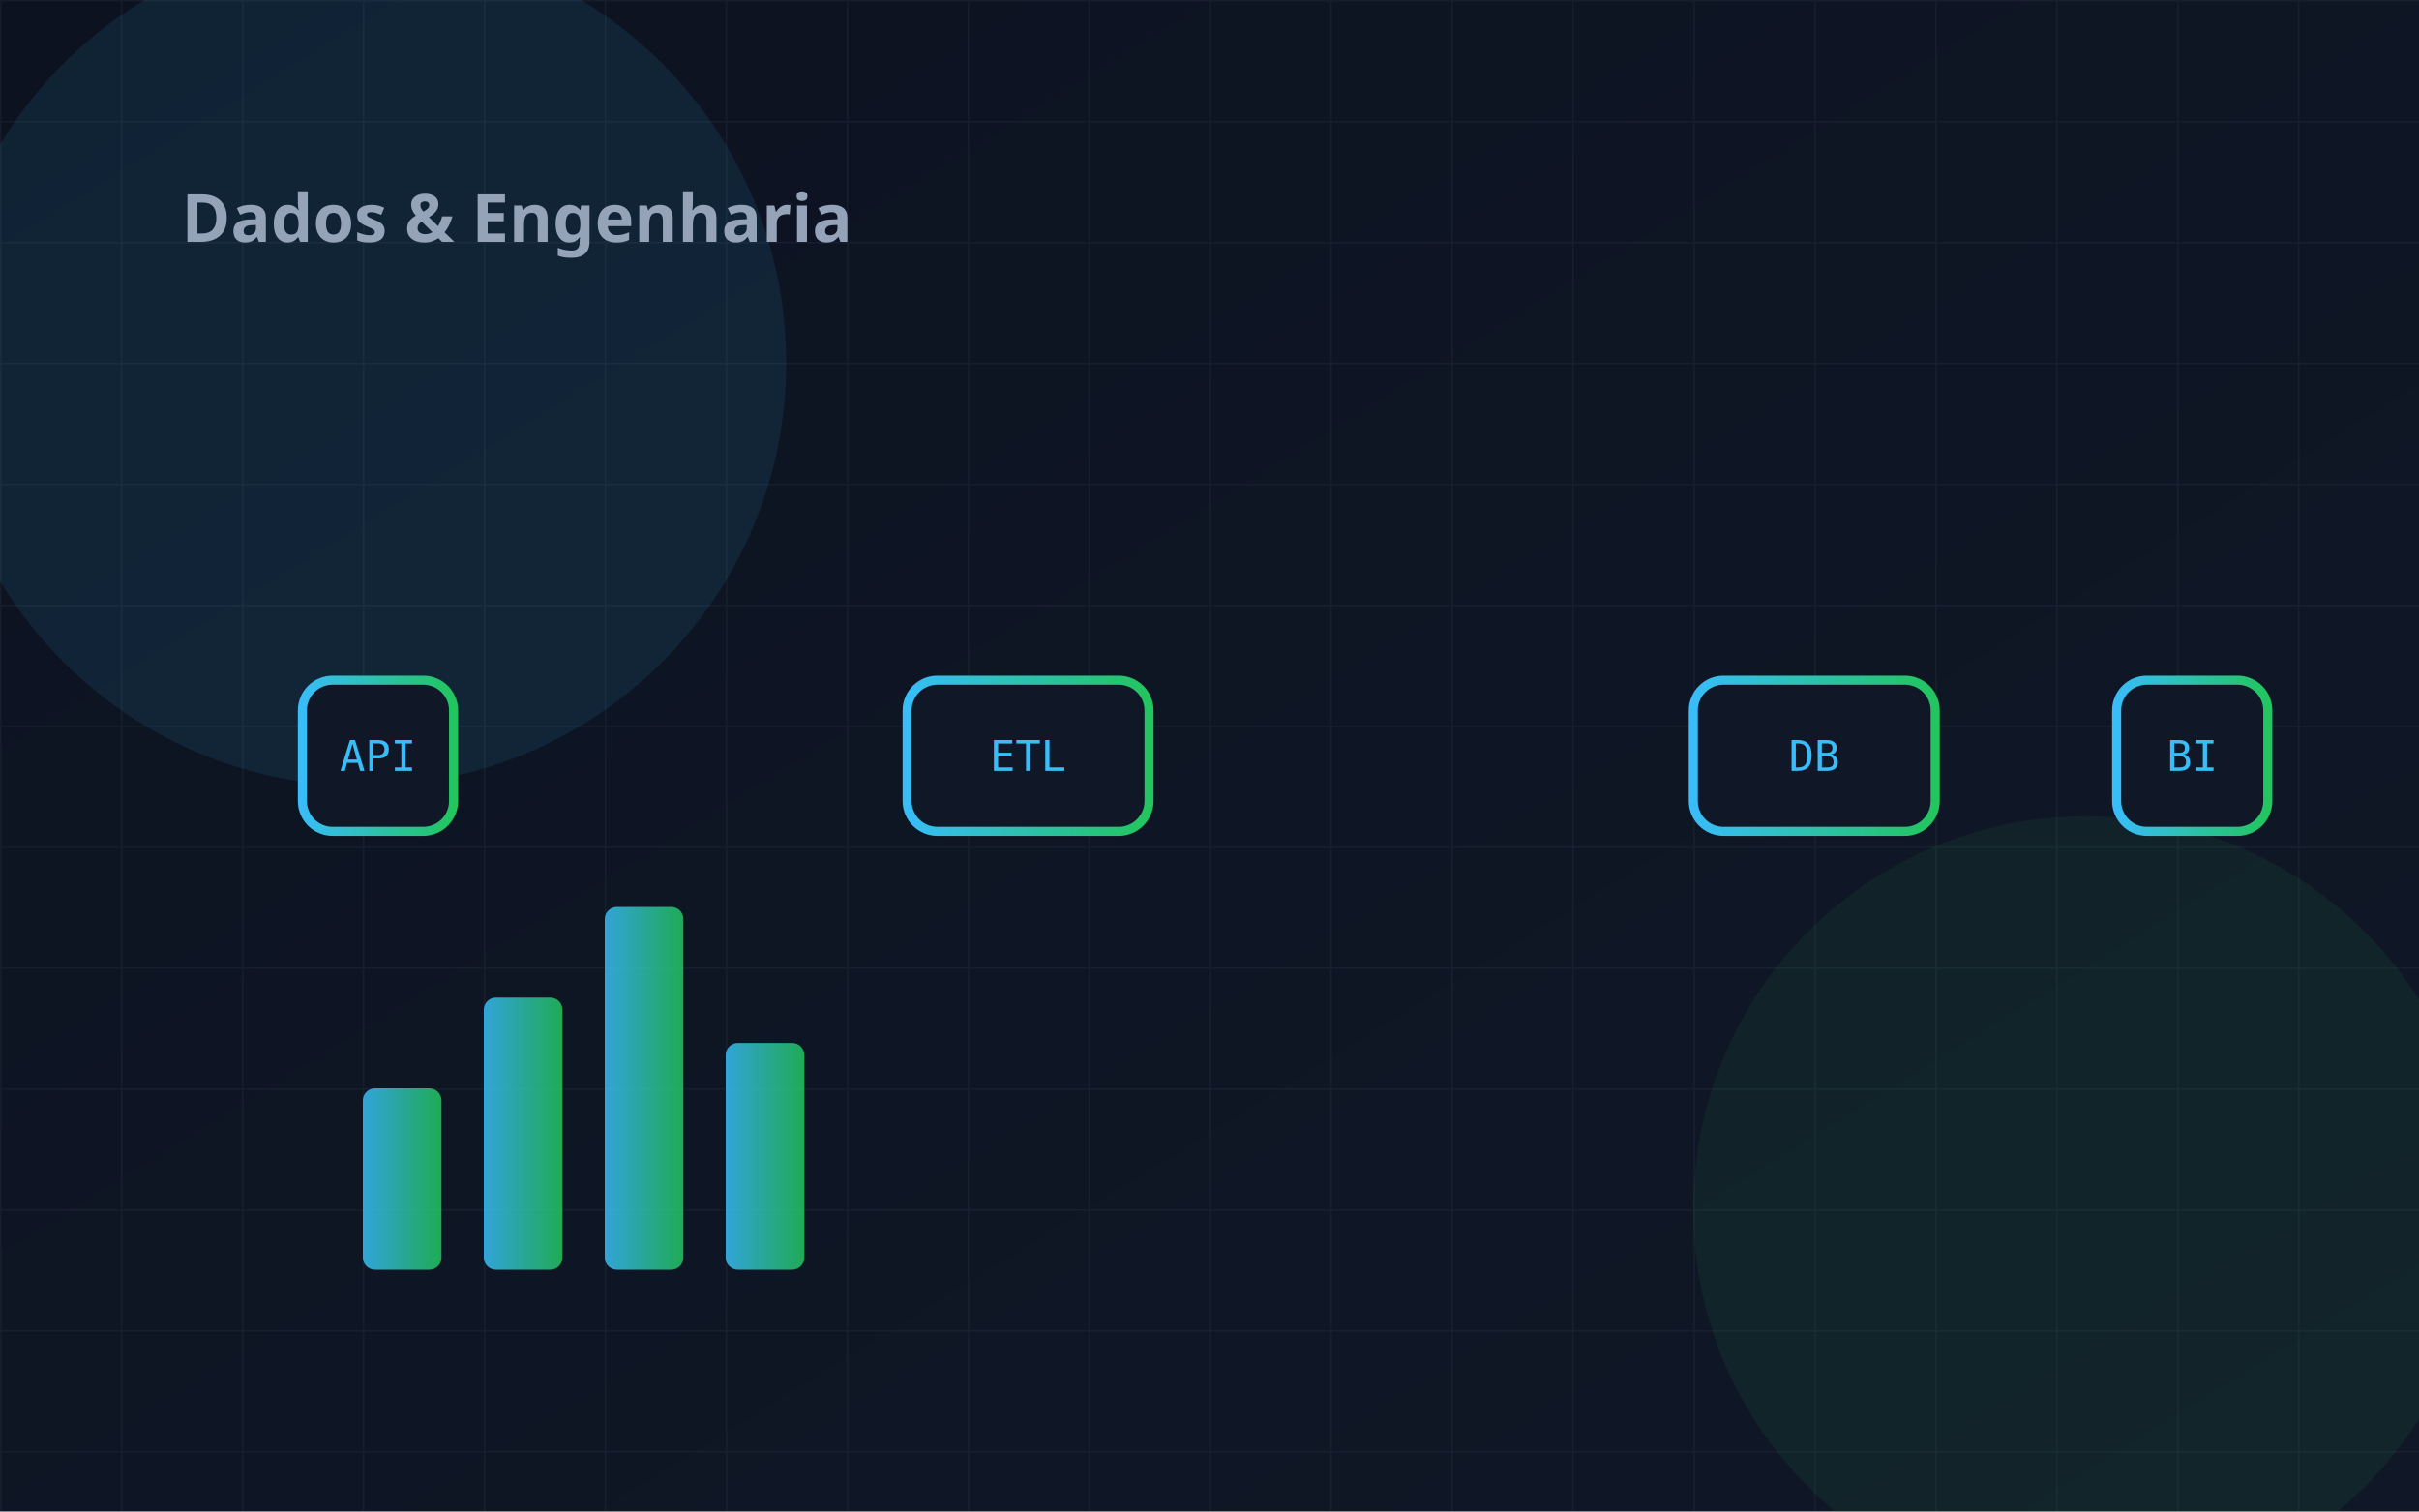
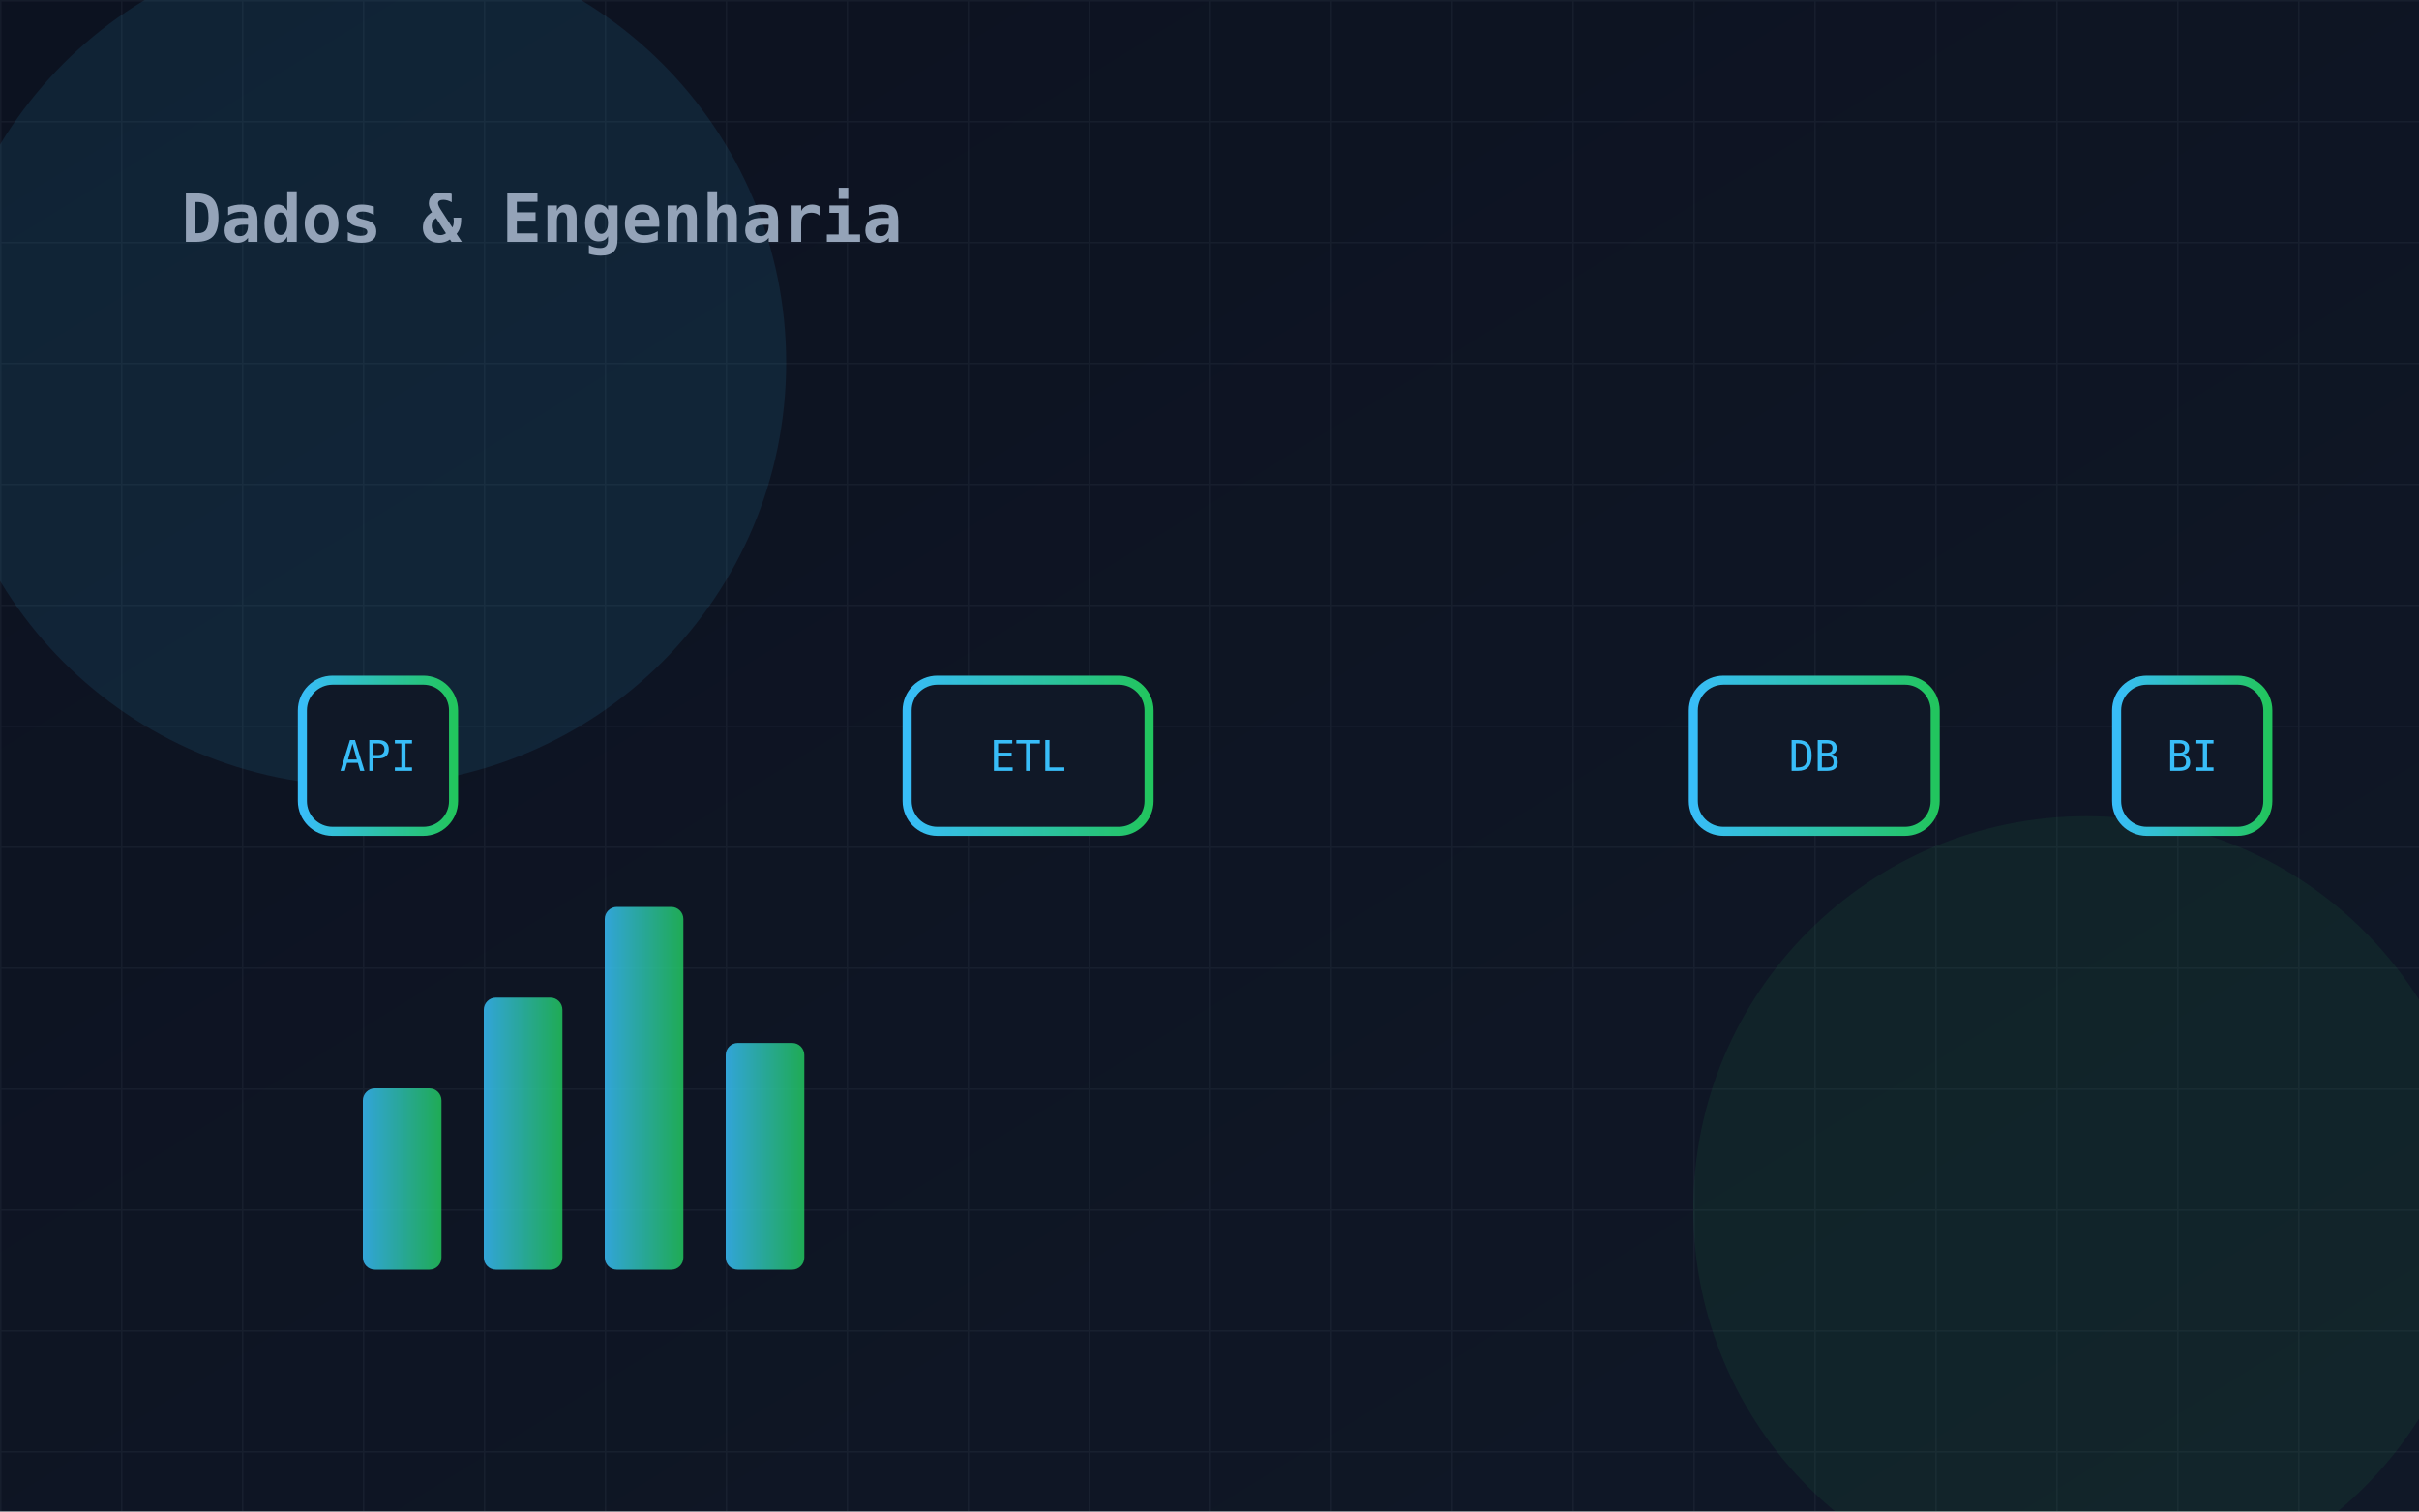
<svg xmlns="http://www.w3.org/2000/svg" viewBox="0 0 800 500" width="800" height="500" role="img" aria-label="Prévia de projeto de Dados e Engenharia">
  <defs>
    <linearGradient id="bg4" x1="0" y1="0" x2="1" y2="1">
      <stop offset="0" stop-color="#0C1220" />
      <stop offset="1" stop-color="#101827" />
    </linearGradient>
    <linearGradient id="ac4" x1="0" y1="0" x2="1" y2="0">
      <stop offset="0" stop-color="#38BDF8" />
      <stop offset="1" stop-color="#22C55E" />
    </linearGradient>
    <pattern id="grid4" width="40" height="40" patternUnits="userSpaceOnUse">
      <path d="M40 0H0V40" fill="none" stroke="#94A3B8" stroke-opacity="0.07" stroke-width="1" />
    </pattern>
  </defs>
  <rect width="800" height="500" fill="url(#bg4)" />
  <rect width="800" height="500" fill="url(#grid4)" />
  <circle cx="120" cy="120" r="140" fill="#38BDF8" opacity="0.10" />
  <circle cx="690" cy="400" r="130" fill="#22C55E" opacity="0.08" />
  <g stroke="url(#ac4)" stroke-width="3" fill="none">
    <path d="M120 250 H300 M380 250 H560 M640 250 H720" />
  </g>
  <g fill="#101827" stroke="url(#ac4)" stroke-width="3">
    <rect x="100" y="225" width="50" height="50" rx="10" />
    <rect x="300" y="225" width="80" height="50" rx="10" />
    <rect x="560" y="225" width="80" height="50" rx="10" />
    <rect x="700" y="225" width="50" height="50" rx="10" />
  </g>
  <g font-family="'JetBrains Mono','Consolas',monospace" font-size="14" fill="#38BDF8" text-anchor="middle">
    <text x="125" y="255">API</text>
    <text x="340" y="255">ETL</text>
    <text x="600" y="255">DB</text>
    <text x="725" y="255">BI</text>
  </g>
  <g fill="url(#ac4)" opacity="0.85">
    <rect x="120" y="360" width="26" height="60" rx="4" />
    <rect x="160" y="330" width="26" height="90" rx="4" />
    <rect x="200" y="300" width="26" height="120" rx="4" />
    <rect x="240" y="345" width="26" height="75" rx="4" />
  </g>
-   <text x="60" y="80" font-family="'Space Grotesk','Segoe UI',sans-serif" font-size="22" font-weight="700" fill="#94A3B8">Dados &amp; Engenharia</text>
+   <text x="60" y="80" font-family="'JetBrains Mono','Consolas',monospace" font-size="22" font-weight="700" fill="#94A3B8">Dados &amp; Engenharia</text>
</svg>
